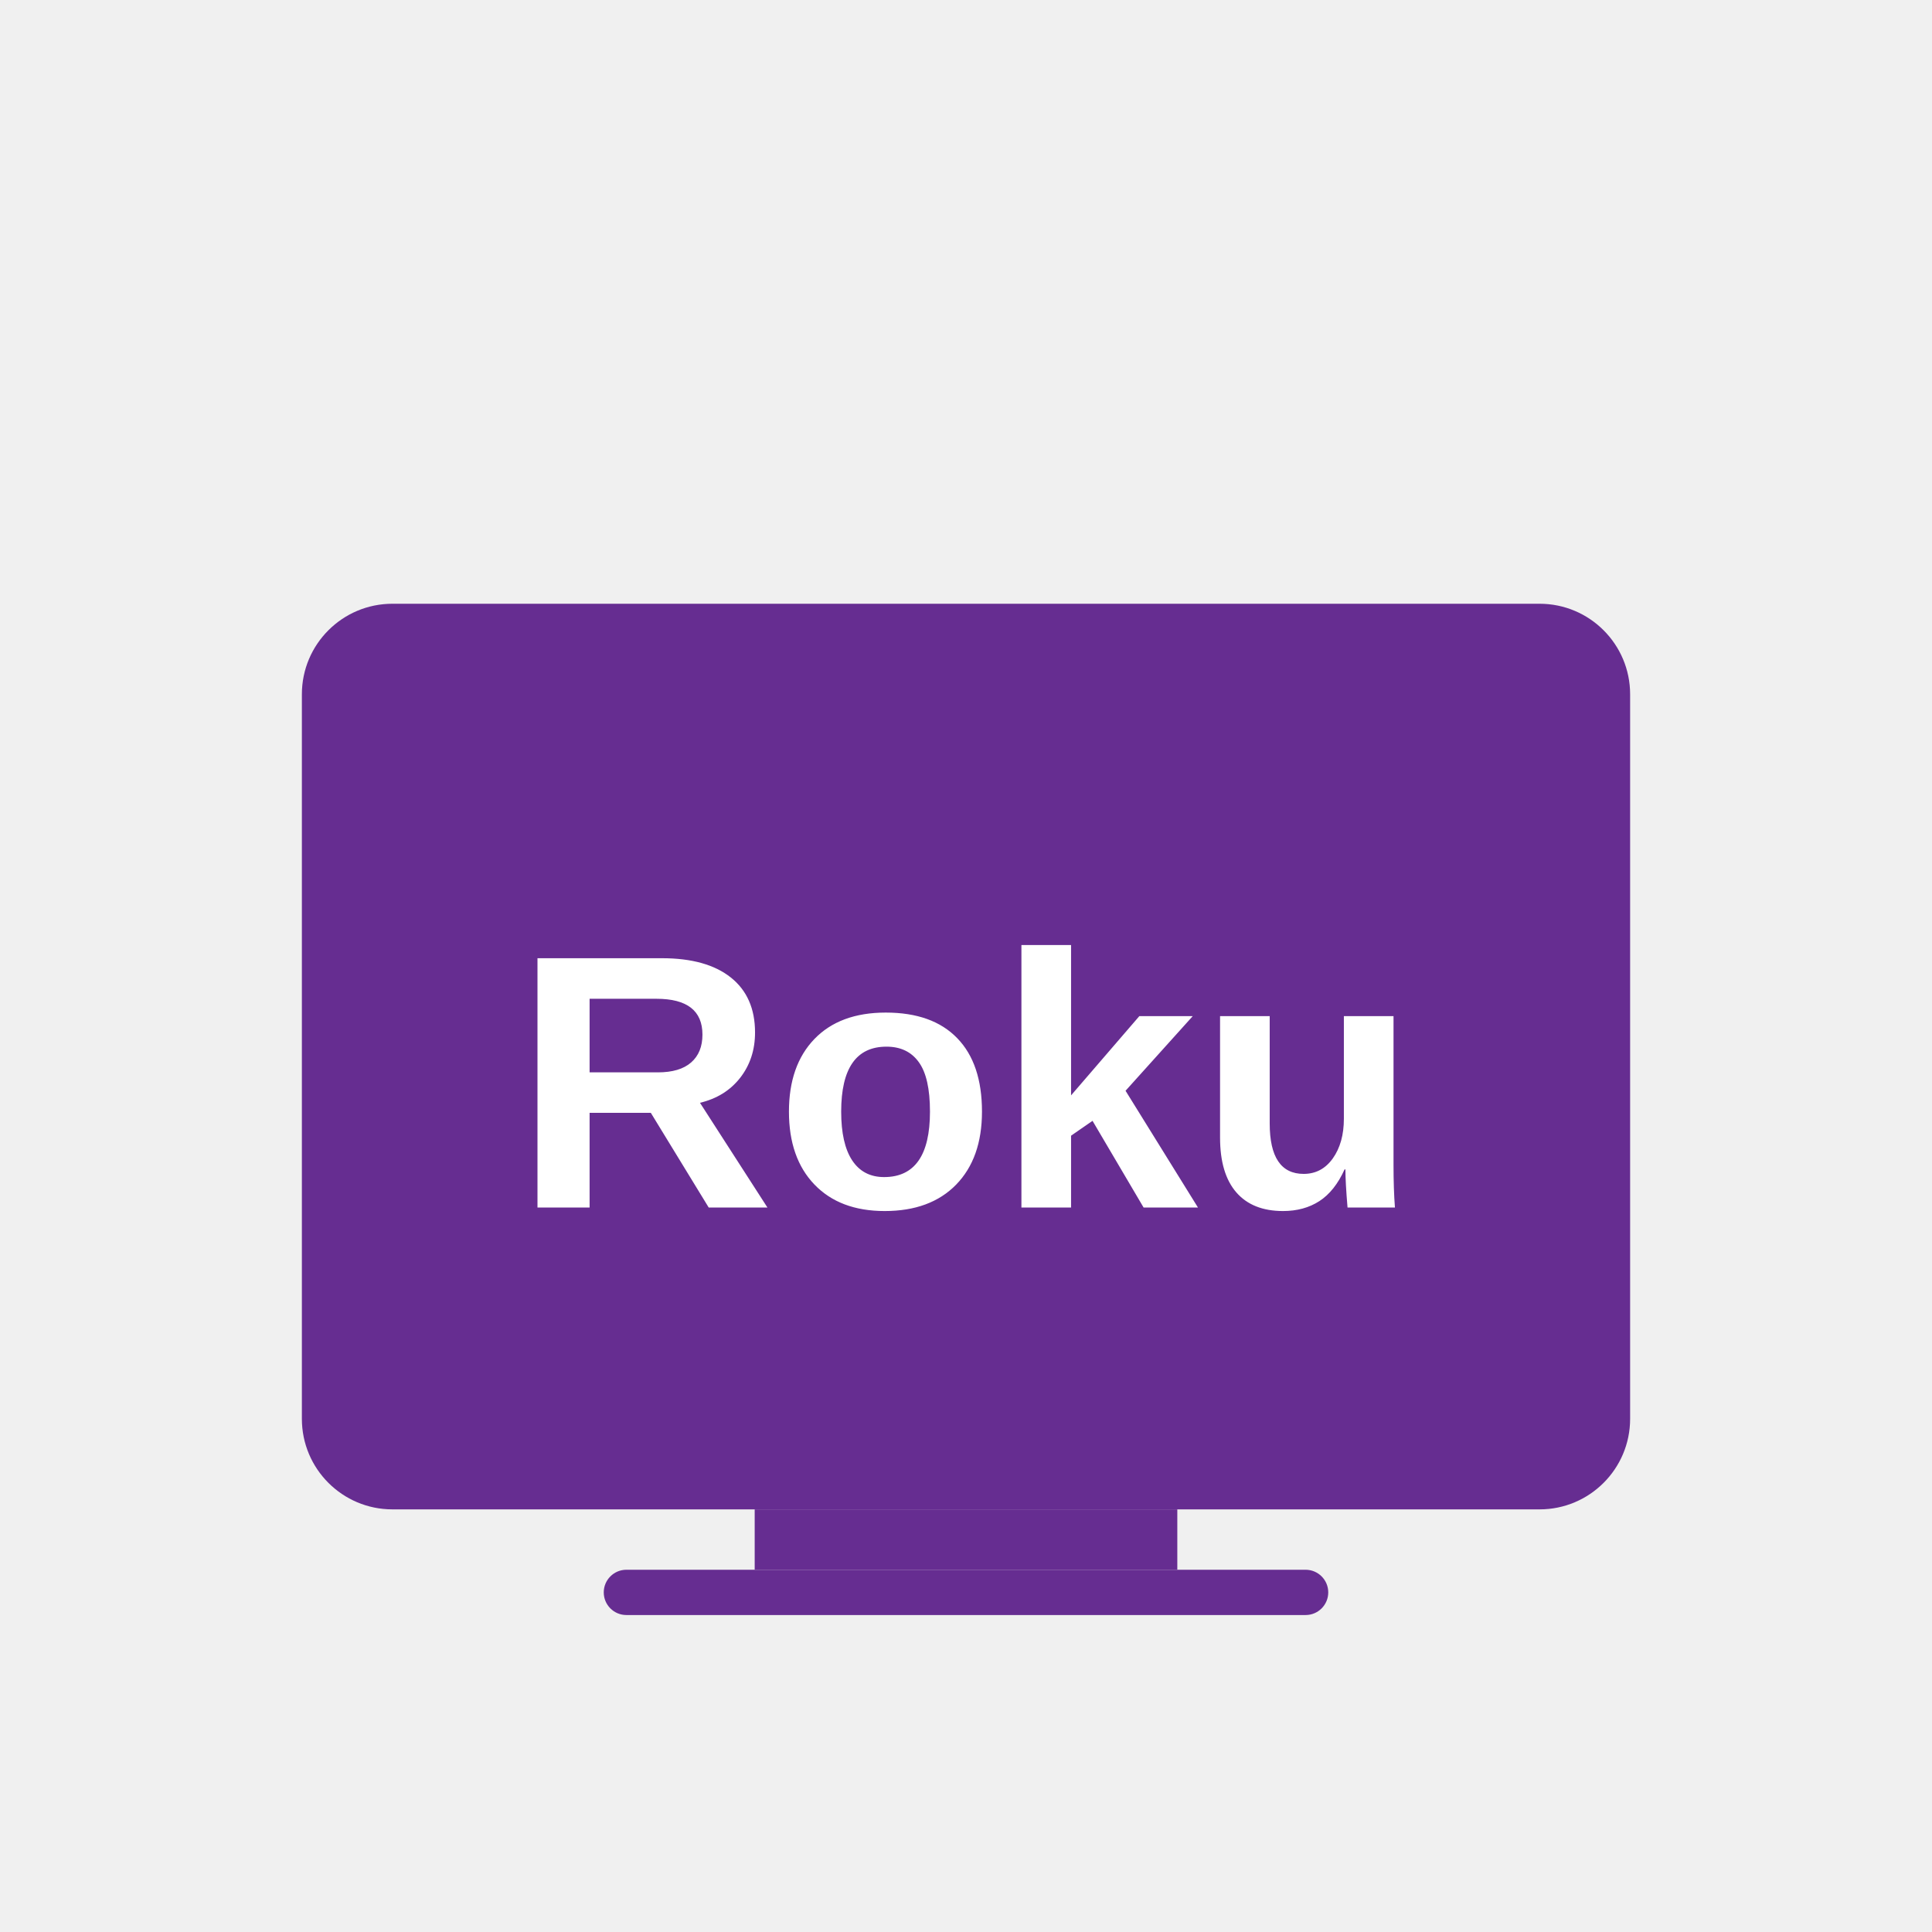
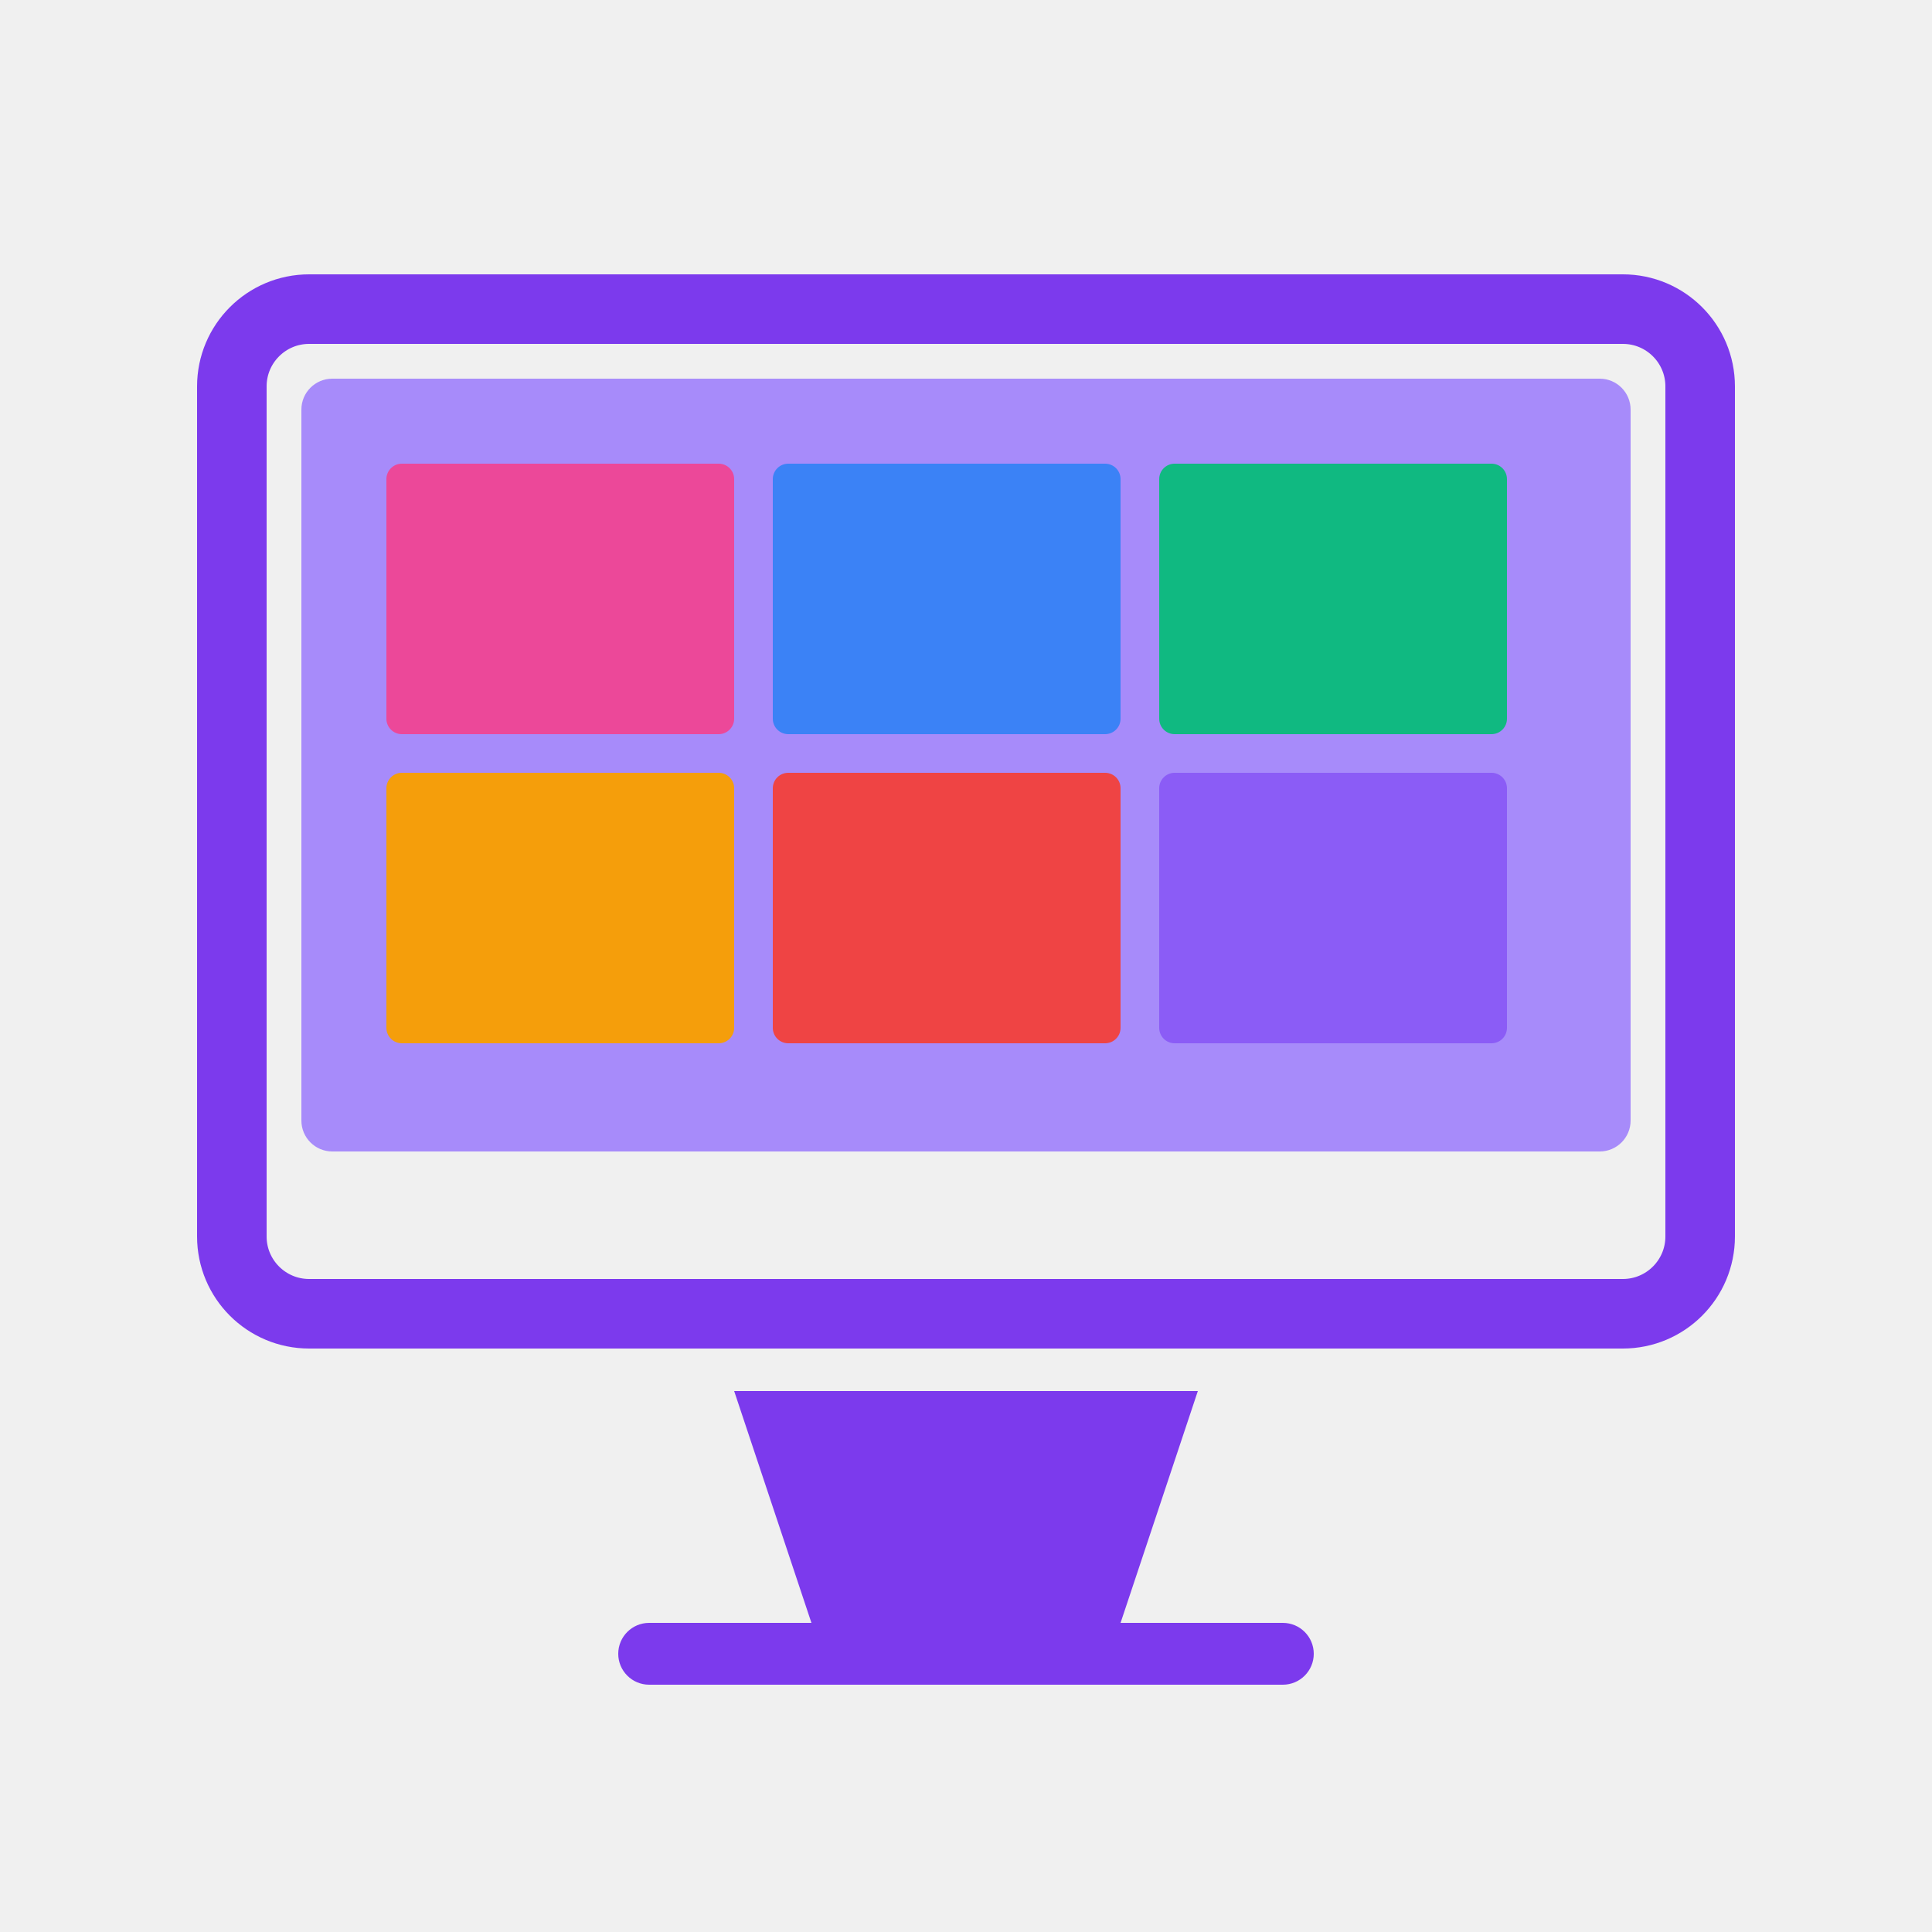
- <svg xmlns="http://www.w3.org/2000/svg" viewBox="0 0 256 256">
-   <rect x="40" y="80" width="176" height="120" rx="12" fill="#662d91" />
-   <rect x="100" y="200" width="56" height="8" fill="#662d91" />
-   <rect x="80" y="208" width="96" height="6" rx="3" fill="#662d91" />
-   <text x="128" y="160" text-anchor="middle" font-family="Arial, sans-serif" font-size="48" font-weight="bold" fill="white">Roku</text>
+ <svg xmlns="http://www.w3.org/2000/svg" viewBox="0 0 500 500">
+   <rect x="60" y="80" width="380" height="260" rx="20" fill="none" stroke="#7C3AED" stroke-width="18" />
+   <rect x="78" y="98" width="344" height="200" rx="8" fill="#A78BFA" />
+   <rect x="100" y="120" width="90" height="70" rx="4" fill="#EC4899" />
+   <rect x="200" y="120" width="90" height="70" rx="4" fill="#3B82F6" />
+   <rect x="300" y="120" width="90" height="70" rx="4" fill="#10B981" />
+   <rect x="100" y="200" width="90" height="70" rx="4" fill="#F59E0B" />
+   <rect x="200" y="200" width="90" height="70" rx="4" fill="#EF4444" />
+   <rect x="300" y="200" width="90" height="70" rx="4" fill="#8B5CF6" />
+   <path d="M190 360 L310 360 L290 420 L210 420 Z" fill="#7C3AED" />
+   <rect x="160" y="420" width="180" height="16" rx="8" fill="#7C3AED" />
</svg>
